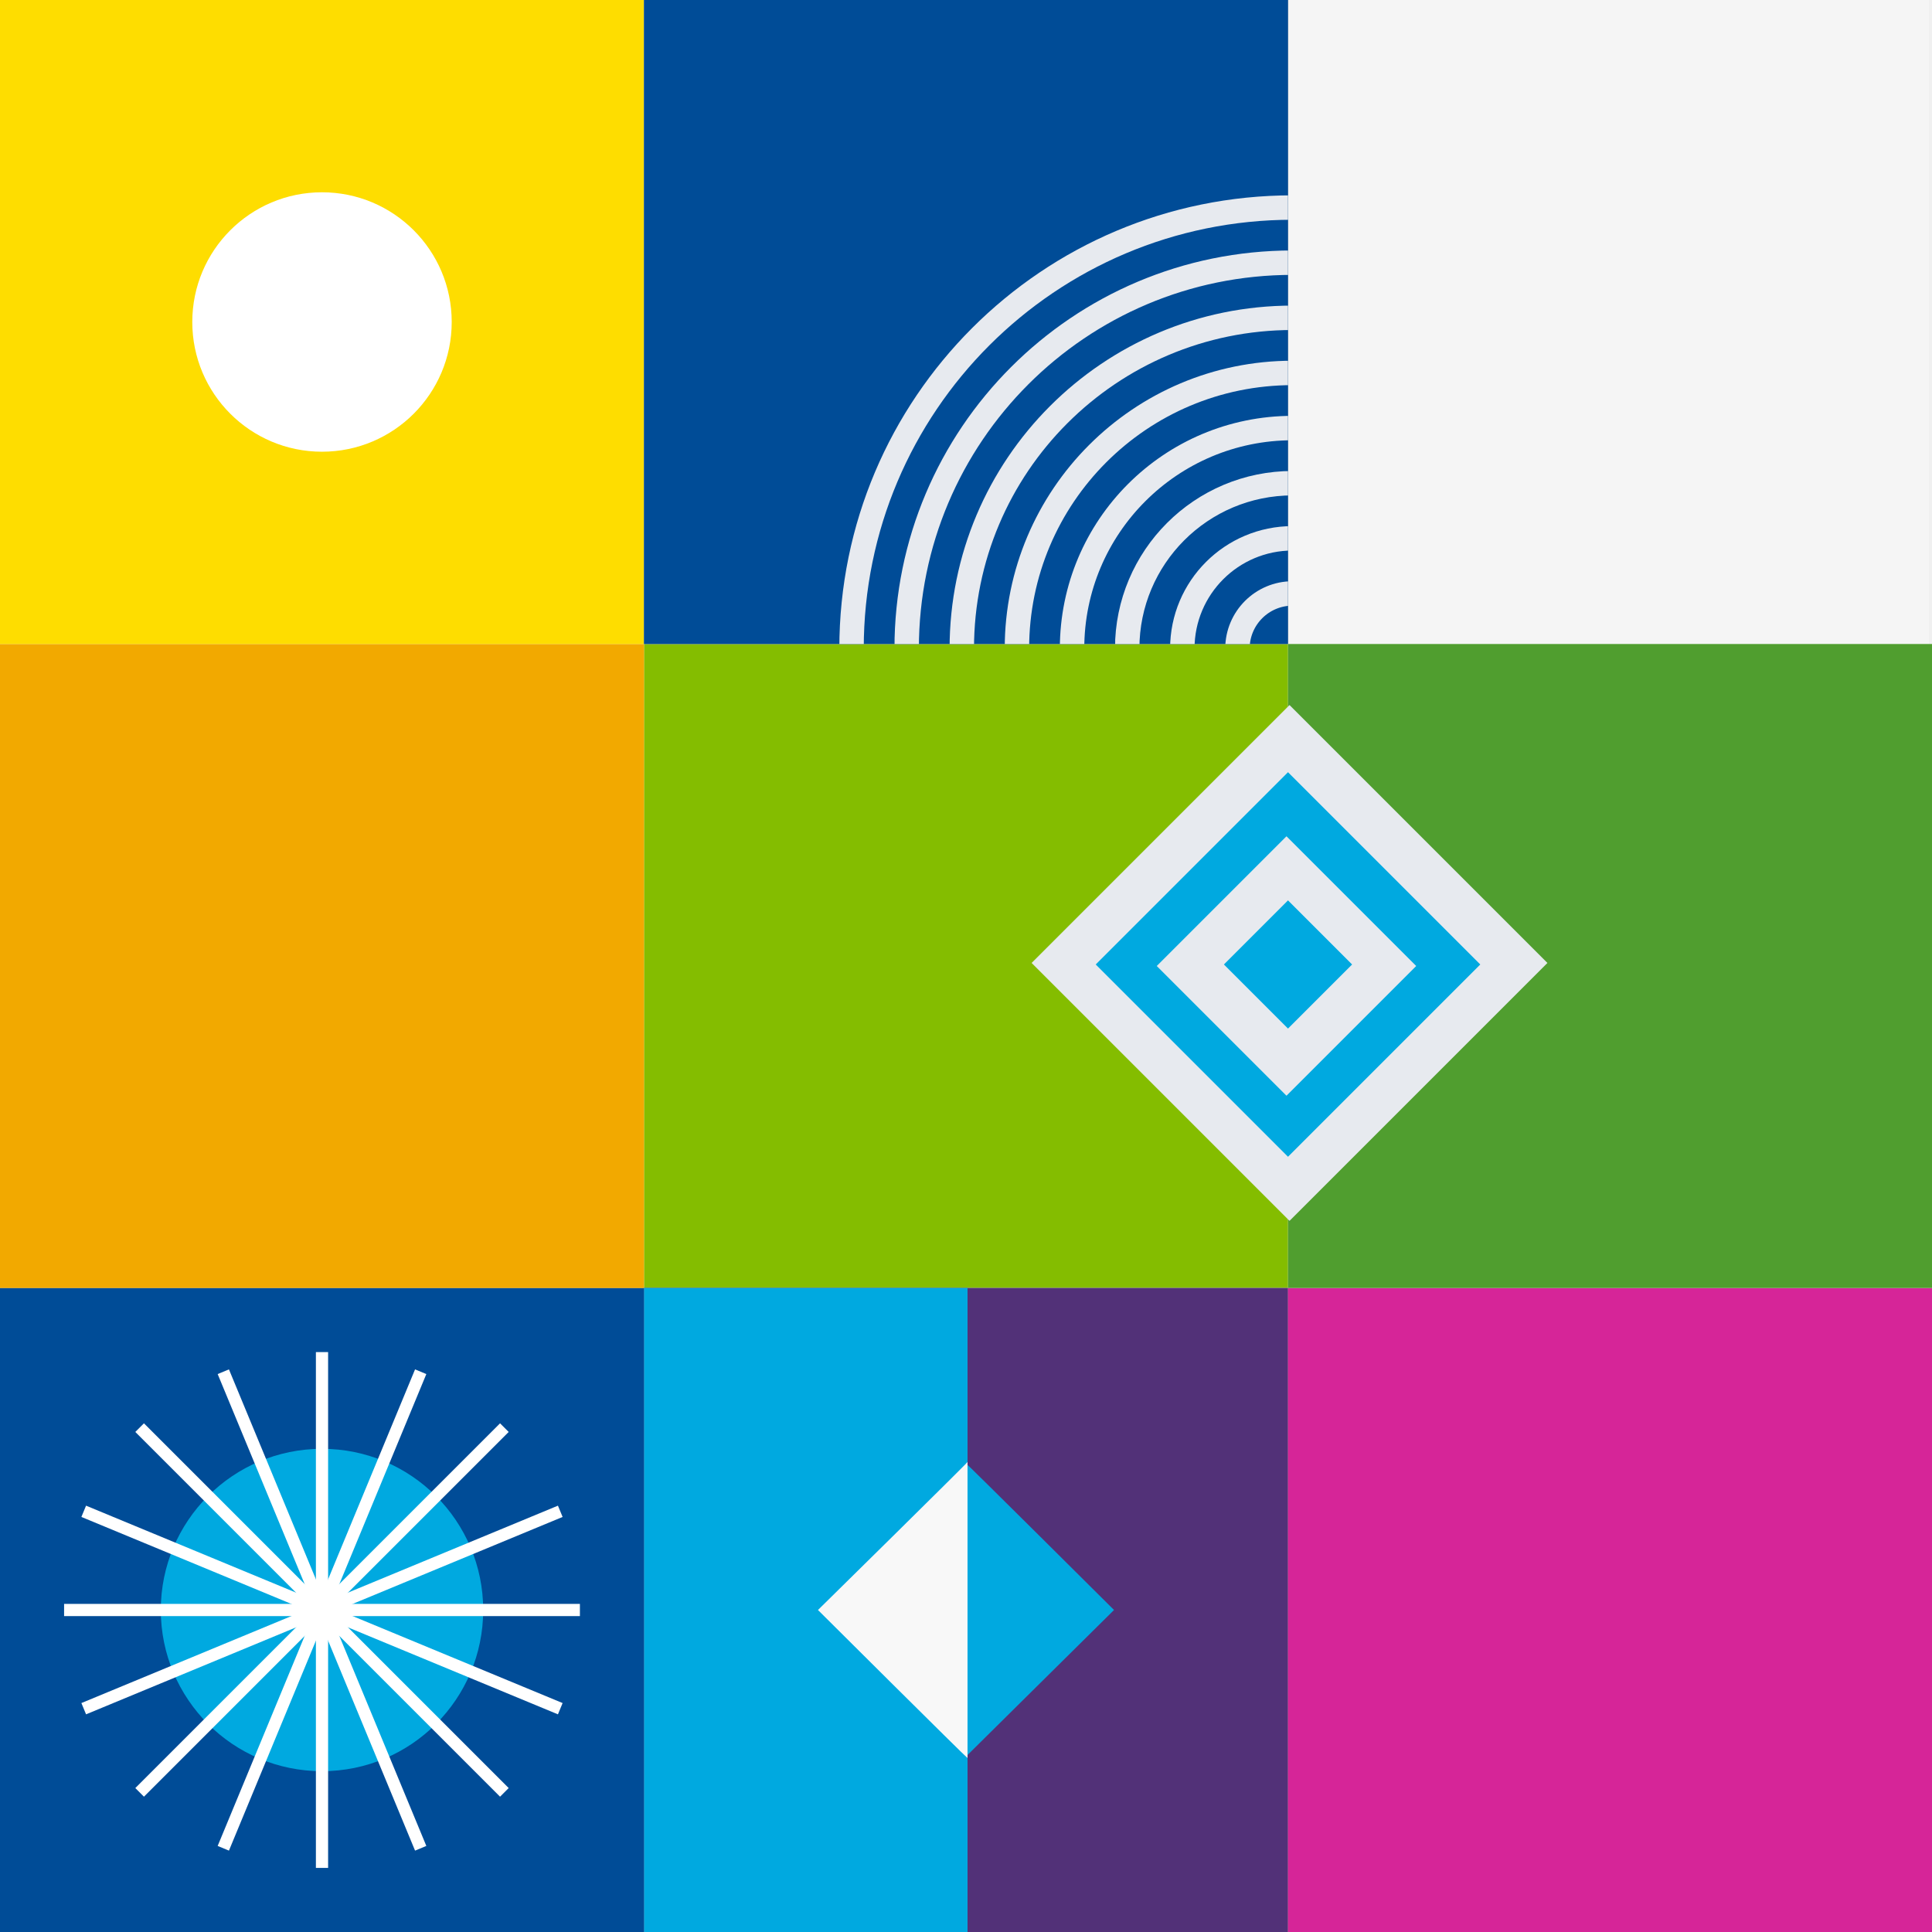
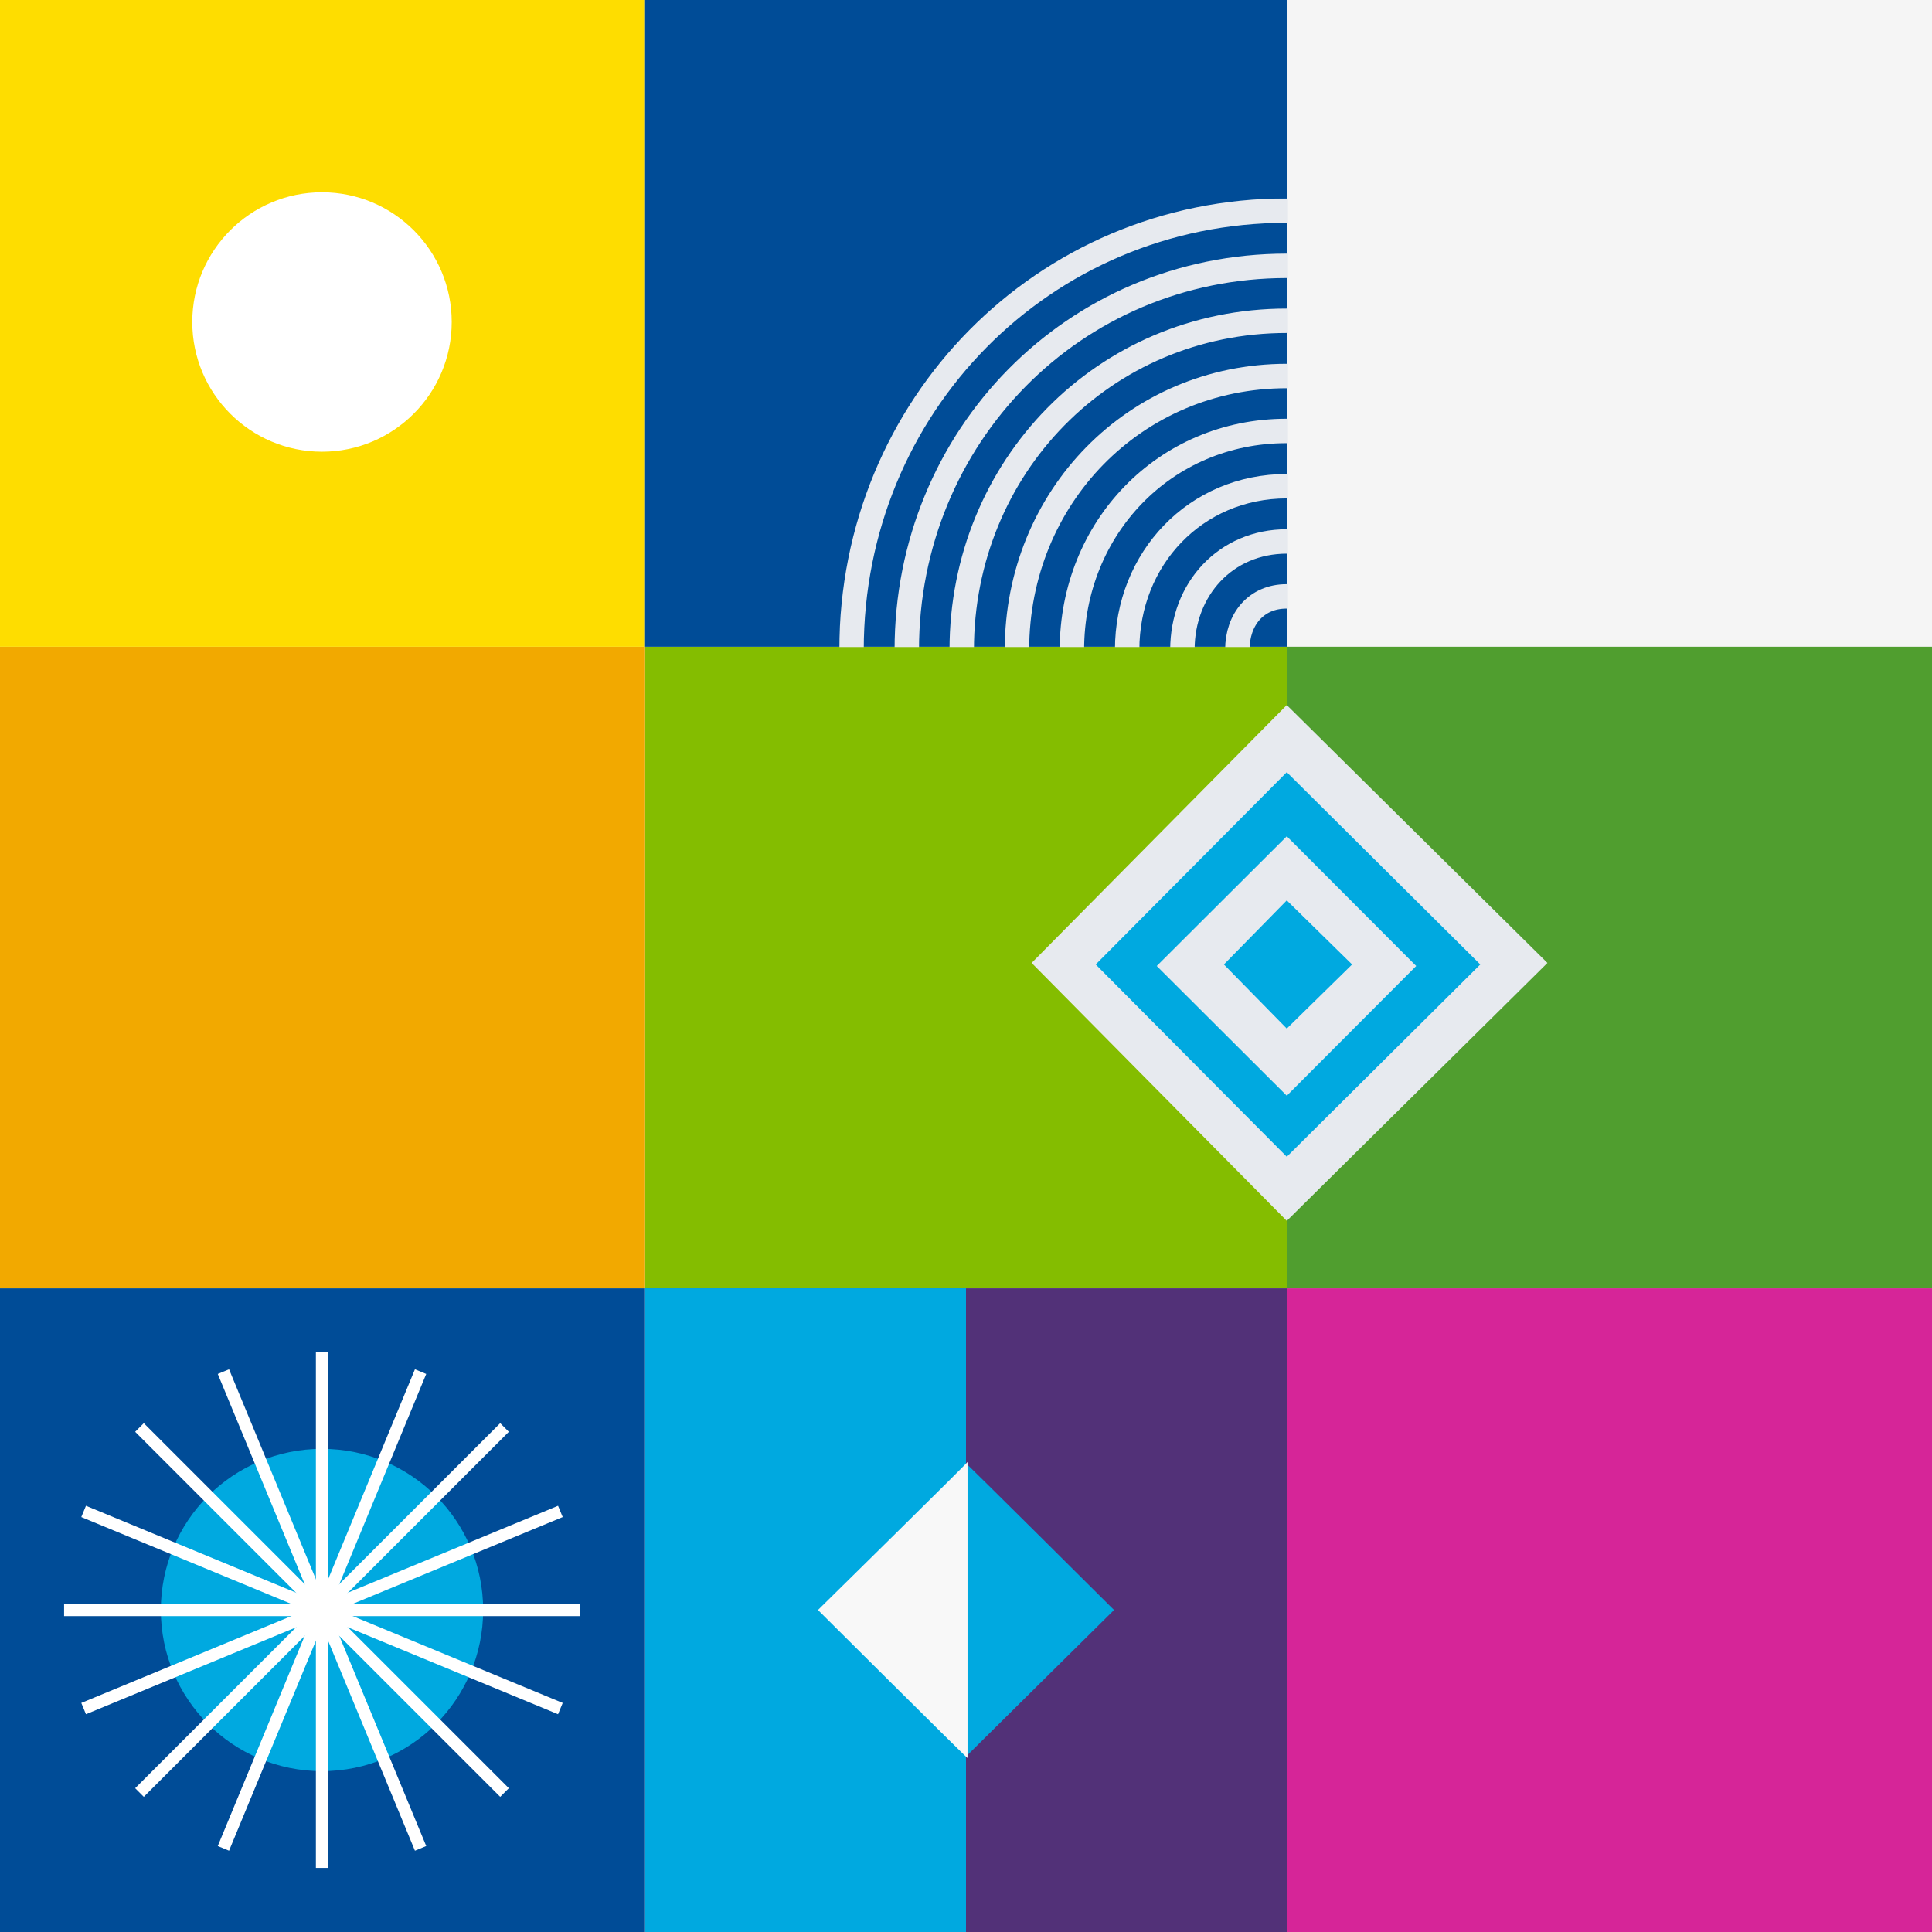
- <svg xmlns="http://www.w3.org/2000/svg" xmlns:xlink="http://www.w3.org/1999/xlink" viewBox="0 0 633 633">
-   <defs>
-     <rect id="a" width="211" height="211" x="0" y="0" />
-   </defs>
-   <g fill="none" fill-rule="evenodd">
-     <rect width="632" height="633" fill="#F5F5F5" />
-     <rect width="211" height="211" x="211" y="211" fill="#84BD00" />
-     <rect width="210" height="210" x=".5" y="422.5" fill="#D8D8D8" stroke="#979797" />
-     <g transform="translate(0 422)">
-       <polygon fill="#004C97" points="0 211 211 211 211 0 0 0" />
-       <g transform="translate(21 21)">
-         <path fill="#00A9E0" d="M31.688 84.5c0 29.167 23.645 52.813 52.812 52.813 29.167 0 52.813-23.646 52.813-52.813S113.666 31.687 84.5 31.687 31.687 55.334 31.687 84.5" />
-         <line x1="84.5" x2="84.5" y2="169" stroke="#FFF" stroke-width="4" />
-         <line x1="52.163" x2="116.837" y1="6.432" y2="162.568" stroke="#FFF" stroke-width="4" />
-         <line x1="24.749" x2="144.251" y1="24.749" y2="144.251" stroke="#FFF" stroke-width="4" />
-         <line x1="6.432" x2="162.568" y1="52.163" y2="116.837" stroke="#FFF" stroke-width="4" />
-         <line x2="169" y1="84.5" y2="84.5" stroke="#FFF" stroke-width="4" />
-         <line x1="6.432" x2="162.568" y1="116.837" y2="52.163" stroke="#FFF" stroke-width="4" />
-         <line x1="24.749" x2="144.251" y1="144.251" y2="24.749" stroke="#FFF" stroke-width="4" />
-         <line x1="52.163" x2="116.837" y1="162.568" y2="6.432" stroke="#FFF" stroke-width="4" />
+ <svg xmlns="http://www.w3.org/2000/svg" version="1.1" id="Layer_1" x="0px" y="0px" viewBox="0 0 633 633" style="enable-background:new 0 0 633 633;" xml:space="preserve">
+   <style type="text/css">
+ 	.st0{fill-rule:evenodd;clip-rule:evenodd;fill:#F5F5F5;}
+ 	.st1{fill-rule:evenodd;clip-rule:evenodd;fill:#84BD00;}
+ 	.st2{fill-rule:evenodd;clip-rule:evenodd;fill:#004C97;}
+ 	.st3{fill-rule:evenodd;clip-rule:evenodd;fill:#00A9E0;}
+ 	.st4{fill:none;stroke:#FFFFFF;stroke-width:4;}
+ 	.st5{fill-rule:evenodd;clip-rule:evenodd;fill:#F2A900;}
+ 	.st6{fill-rule:evenodd;clip-rule:evenodd;fill:#FEDD00;}
+ 	.st7{fill-rule:evenodd;clip-rule:evenodd;fill:#FFFFFF;}
+ 	.st8{fill-rule:evenodd;clip-rule:evenodd;fill:#523178;}
+ 	.st9{fill-rule:evenodd;clip-rule:evenodd;fill:#F8F8F8;}
+ 	.st10{filter:url(#Adobe_OpacityMaskFilter);}
+ 	.st11{mask:url(#b_1_);}
+ 	.st12{fill:none;stroke:#E7EAEF;stroke-width:8;}
+ 	.st13{fill-rule:evenodd;clip-rule:evenodd;fill:#D62598;}
+ 	.st14{fill-rule:evenodd;clip-rule:evenodd;fill:#509E2F;}
+ 	.st15{fill-rule:evenodd;clip-rule:evenodd;fill:#E7EAEF;}
+ </style>
+   <g>
+     <rect x="421.6" class="st0" width="211.4" height="211.8" />
+     <rect x="211.1" y="211.9" class="st1" width="210.5" height="210.2" />
+     <polygon class="st2" points="0,633 211.1,633 211.1,422.1 0,422.1  " />
+     <g transform="translate(21 21)">
+       <path class="st3" d="M31.7,506.5c0,29.2,23.6,52.8,52.8,52.8s52.8-23.6,52.8-52.8s-23.6-52.8-52.8-52.8S31.7,477.3,31.7,506.5" />
+       <line class="st4" x1="84.5" y1="422" x2="84.5" y2="591" />
+       <line class="st4" x1="52.2" y1="428.4" x2="116.8" y2="584.6" />
+       <line class="st4" x1="24.7" y1="446.7" x2="144.3" y2="566.3" />
+       <line class="st4" x1="6.4" y1="474.2" x2="162.6" y2="538.8" />
+       <line class="st4" x1="0" y1="506.5" x2="169" y2="506.5" />
+       <line class="st4" x1="6.4" y1="538.8" x2="162.6" y2="474.2" />
+       <line class="st4" x1="24.7" y1="566.3" x2="144.3" y2="446.7" />
+       <line class="st4" x1="52.2" y1="584.6" x2="116.8" y2="428.4" />
+     </g>
+     <rect y="211.9" class="st5" width="211.1" height="210.2" />
+     <rect class="st6" width="211.1" height="211.9" />
+     <circle class="st7" cx="105.5" cy="105.5" r="42.5" />
+     <polygon class="st8" points="211.1,633 421.6,633 421.6,422.1 211.1,422.1  " />
+     <polygon class="st3" points="211.1,633 316.5,633 316.5,422.1 211.1,422.1  " />
+     <path class="st3" d="M316,527.5V576l49-48.5c0,0-48.7-48.5-49-48.5V527.5z" />
+     <path class="st9" d="M317,527.5V576c-0.3,0-49-48.5-49-48.5s49.3-48.5,49-48.5V527.5z" />
+     <g>
+       <rect id="a_1_" x="211.1" class="st2" width="210.5" height="211.9" />
+     </g>
+     <defs>
+       <filter id="Adobe_OpacityMaskFilter" filterUnits="userSpaceOnUse" x="275" y="65" width="297" height="297">
+         <feColorMatrix type="matrix" values="1 0 0 0 0  0 1 0 0 0  0 0 1 0 0  0 0 0 1 0" />
+       </filter>
+     </defs>
+     <mask maskUnits="userSpaceOnUse" x="275" y="65" width="297" height="297" id="b_1_">
+       <g class="st10">
+         <rect id="a_2_" x="211" y="1" class="st7" width="211" height="211" />
      </g>
+     </mask>
+     <g class="st11">
+       <path class="st12" d="M405.4,212.9c0,10,6.2,18.7,16.1,18.7c10,0,20-8.7,20-18.7s-10-17.5-20-17.5    C411.6,195.4,405.4,202.9,405.4,212.9L405.4,212.9z" />
+       <path class="st12" d="M387.4,212.9c0,20,14.3,36.7,34.2,36.7c20,0,38-16.8,38-36.7s-18.1-35.5-38-35.5    C401.6,177.4,387.4,193,387.4,212.9z" />
+       <path class="st12" d="M369.3,212.9c0,29.9,22.3,54.8,52.3,54.8s56.1-24.9,56.1-54.8s-26.2-53.6-56.1-53.6S369.3,183,369.3,212.9    L369.3,212.9z" />
+       <path class="st12" d="M351.2,212.9c0,39.9,30.4,72.8,70.3,72.8s74.2-32.9,74.2-72.8s-34.3-71.7-74.2-71.7S351.2,173,351.2,212.9z" />
+       <path class="st12" d="M333.2,212.9c0,49.9,38.5,90.9,88.4,90.9s92.2-41,92.2-90.9s-42.4-89.7-92.2-89.7S333.2,163,333.2,212.9    L333.2,212.9z" />
+       <path class="st12" d="M315.1,212.9c0,59.9,46.6,109,106.5,109c59.9,0,110.3-49.1,110.3-109c0-59.9-50.4-107.8-110.3-107.8    C361.7,105.1,315.1,153.1,315.1,212.9z" />
+       <path class="st12" d="M297.1,212.9c0,69.8,54.7,127,124.5,127s128.4-57.2,128.4-127S491.4,87.1,421.6,87.1    S297.1,143.1,297.1,212.9L297.1,212.9z" />
+       <path class="st12" d="M279,212.9c0,79.8,62.8,145.1,142.6,145.1S568,292.7,568,212.9S501.4,69,421.6,69S279,133.1,279,212.9z" />
    </g>
-     <rect width="211" height="211" y="211" fill="#F2A900" />
-     <rect width="211" height="211" fill="#FEDD00" />
-     <circle cx="105.5" cy="105.5" r="42.5" fill="#FFF" />
-     <rect width="210" height="210" x="211.5" y="422.5" fill="#D8D8D8" stroke="#979797" />
-     <g transform="translate(211 422)">
-       <polygon fill="#523178" points="0 211 211 211 211 0 0 0" />
-       <polygon fill="#00A9E0" points="0 211 106 211 106 0 0 0" />
-       <path fill="#00A9E0" d="M105 105.5V154l49-48.5S105.29 57 105 57v48.5z" />
-       <path fill="#F8F8F8" d="M105.999 105.5V154C105.709 154 57 105.5 57 105.5S106.289 57 105.999 57v48.5z" />
-     </g>
-     <rect width="210" height="210" x="211.5" y=".5" fill="#00A9E0" stroke="#979797" />
-     <g transform="translate(211)">
-       <mask id="b" fill="#fff">
-         <use xlink:href="#a" />
-       </mask>
-       <use fill="#004C97" xlink:href="#a" />
-       <g stroke="#E7EAEF" stroke-width="8" mask="url(#b)">
-         <path d="M194.438 212.5c0 9.976 8.086 18.063 18.062 18.063s18.063-8.087 18.063-18.063c0-9.976-8.087-18.063-18.063-18.063-9.976 0-18.063 8.087-18.063 18.063z" />
-         <path d="M176.375 212.5c0 19.951 16.174 36.125 36.125 36.125s36.125-16.174 36.125-36.125-16.174-36.125-36.125-36.125-36.125 16.174-36.125 36.125z" />
-         <path d="M158.313 212.5c0 29.927 24.26 54.188 54.187 54.188 29.927 0 54.188-24.261 54.188-54.188 0-29.927-24.261-54.188-54.188-54.188-29.927 0-54.188 24.261-54.188 54.188z" />
-         <path d="M140.25 212.5c0 39.903 32.347 72.25 72.25 72.25s72.25-32.347 72.25-72.25-32.347-72.25-72.25-72.25-72.25 32.347-72.25 72.25z" />
-         <path d="M122.188 212.5c0 49.878 40.434 90.313 90.312 90.313s90.313-40.435 90.313-90.313-40.435-90.313-90.313-90.313-90.313 40.435-90.313 90.313z" />
-         <path d="M104.125 212.5c0 59.854 48.52 108.375 108.375 108.375 59.854 0 108.375-48.52 108.375-108.375 0-59.854-48.52-108.375-108.375-108.375-59.854 0-108.375 48.52-108.375 108.375z" />
-         <path d="M86.063 212.5c0 69.83 56.607 126.438 126.437 126.438S338.938 282.33 338.938 212.5c0-69.83-56.608-126.438-126.438-126.438-69.83 0-126.438 56.608-126.438 126.438z" />
-         <path d="M68 212.5C68 292.305 132.695 357 212.5 357S357 292.305 357 212.5 292.305 68 212.5 68 68 132.695 68 212.5z" />
-       </g>
-     </g>
-     <rect width="211" height="211" x="422" y="422" fill="#D62598" />
-     <g transform="translate(338 211)">
-       <polygon fill="#509E2F" points="84 211 295 211 295 0 84 0" />
-       <polygon fill="#E7EAEF" points="84.5 20 0 104.5 84.5 189 169 104.5" />
-       <polygon fill="#00A9E0" points="84 42 21 105 84 168 147 105" />
-       <polygon fill="#E7EAEF" points="83.5 63 41 105.5 83.5 148 126 105.5" />
-       <polygon fill="#00A9E0" points="63 105 84 84 105 105 84 126" />
-     </g>
+     <rect x="421.6" y="422.1" class="st13" width="211.4" height="210.9" />
+     <polygon class="st14" points="421.6,422.1 633,422.1 633,211.9 421.6,211.9  " />
+     <polygon class="st15" points="421.6,231 338,315.5 421.6,400 507,315.5  " />
+     <polygon class="st3" points="421.6,253 359,316 421.6,379 485,316  " />
+     <polygon class="st15" points="421.6,274 379,316.5 421.6,359 464,316.5  " />
+     <polygon class="st3" points="401,316 421.6,295 443,316 421.6,337  " />
  </g>
</svg>
